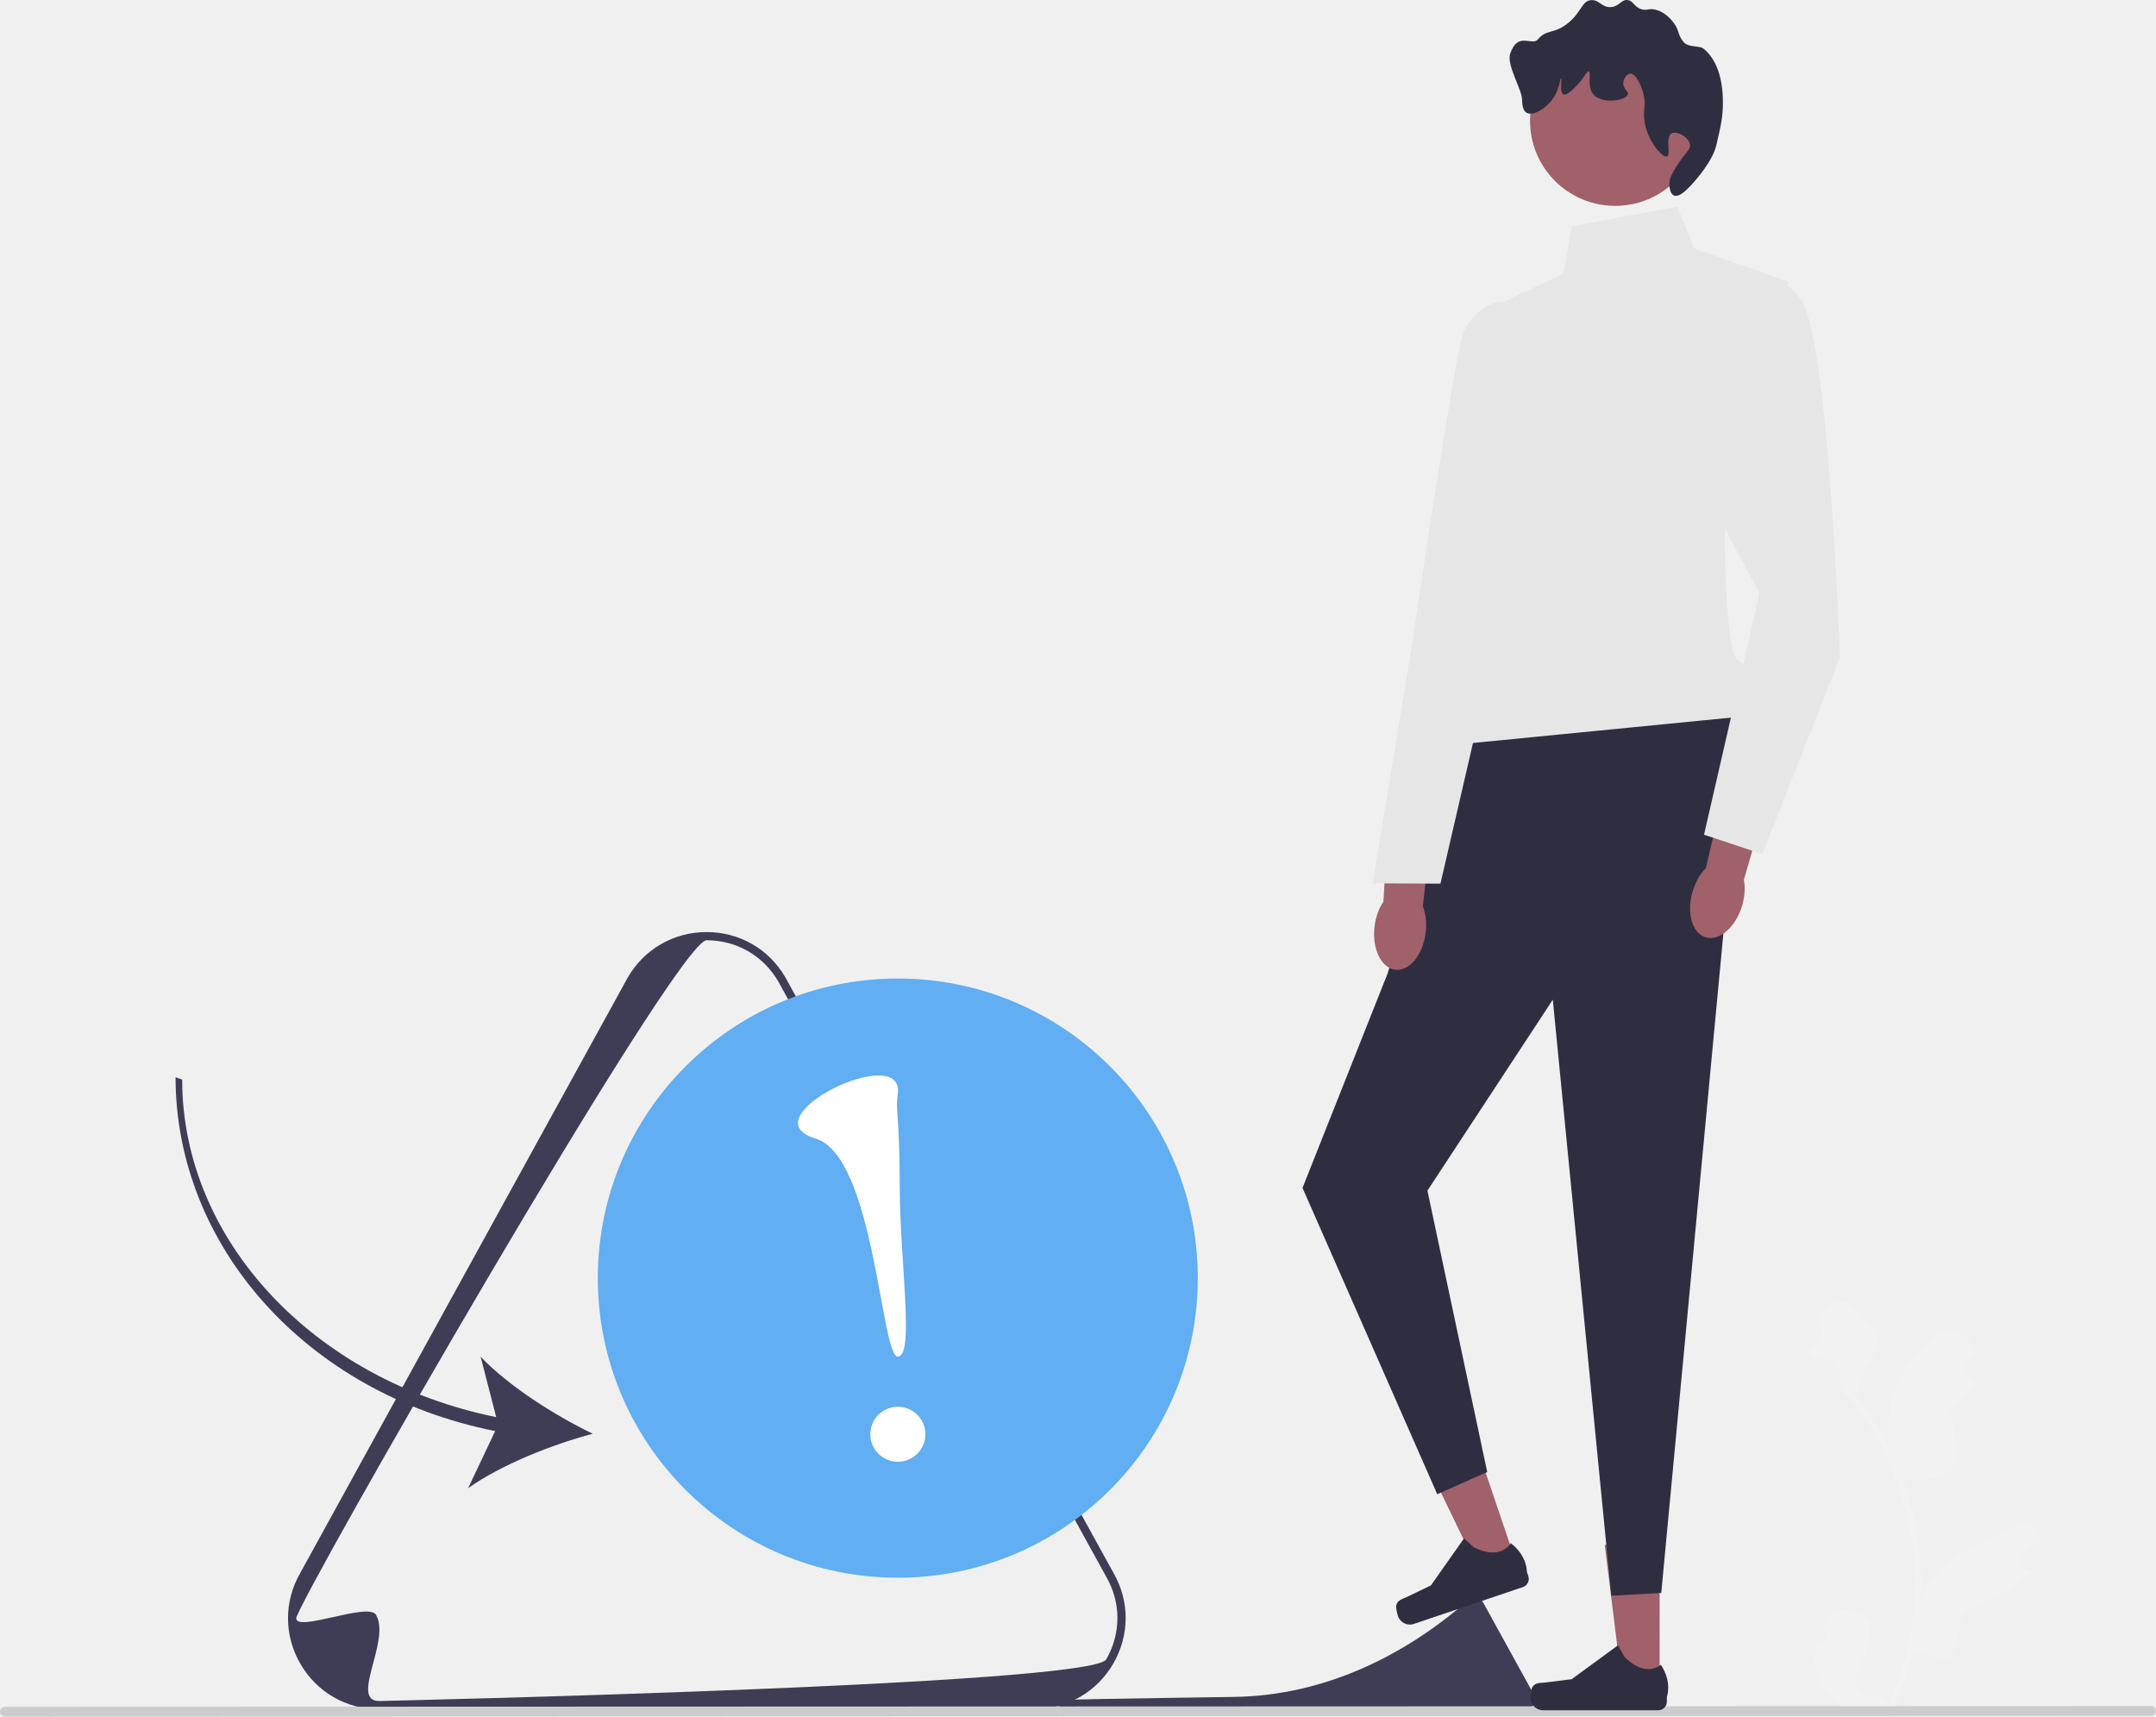
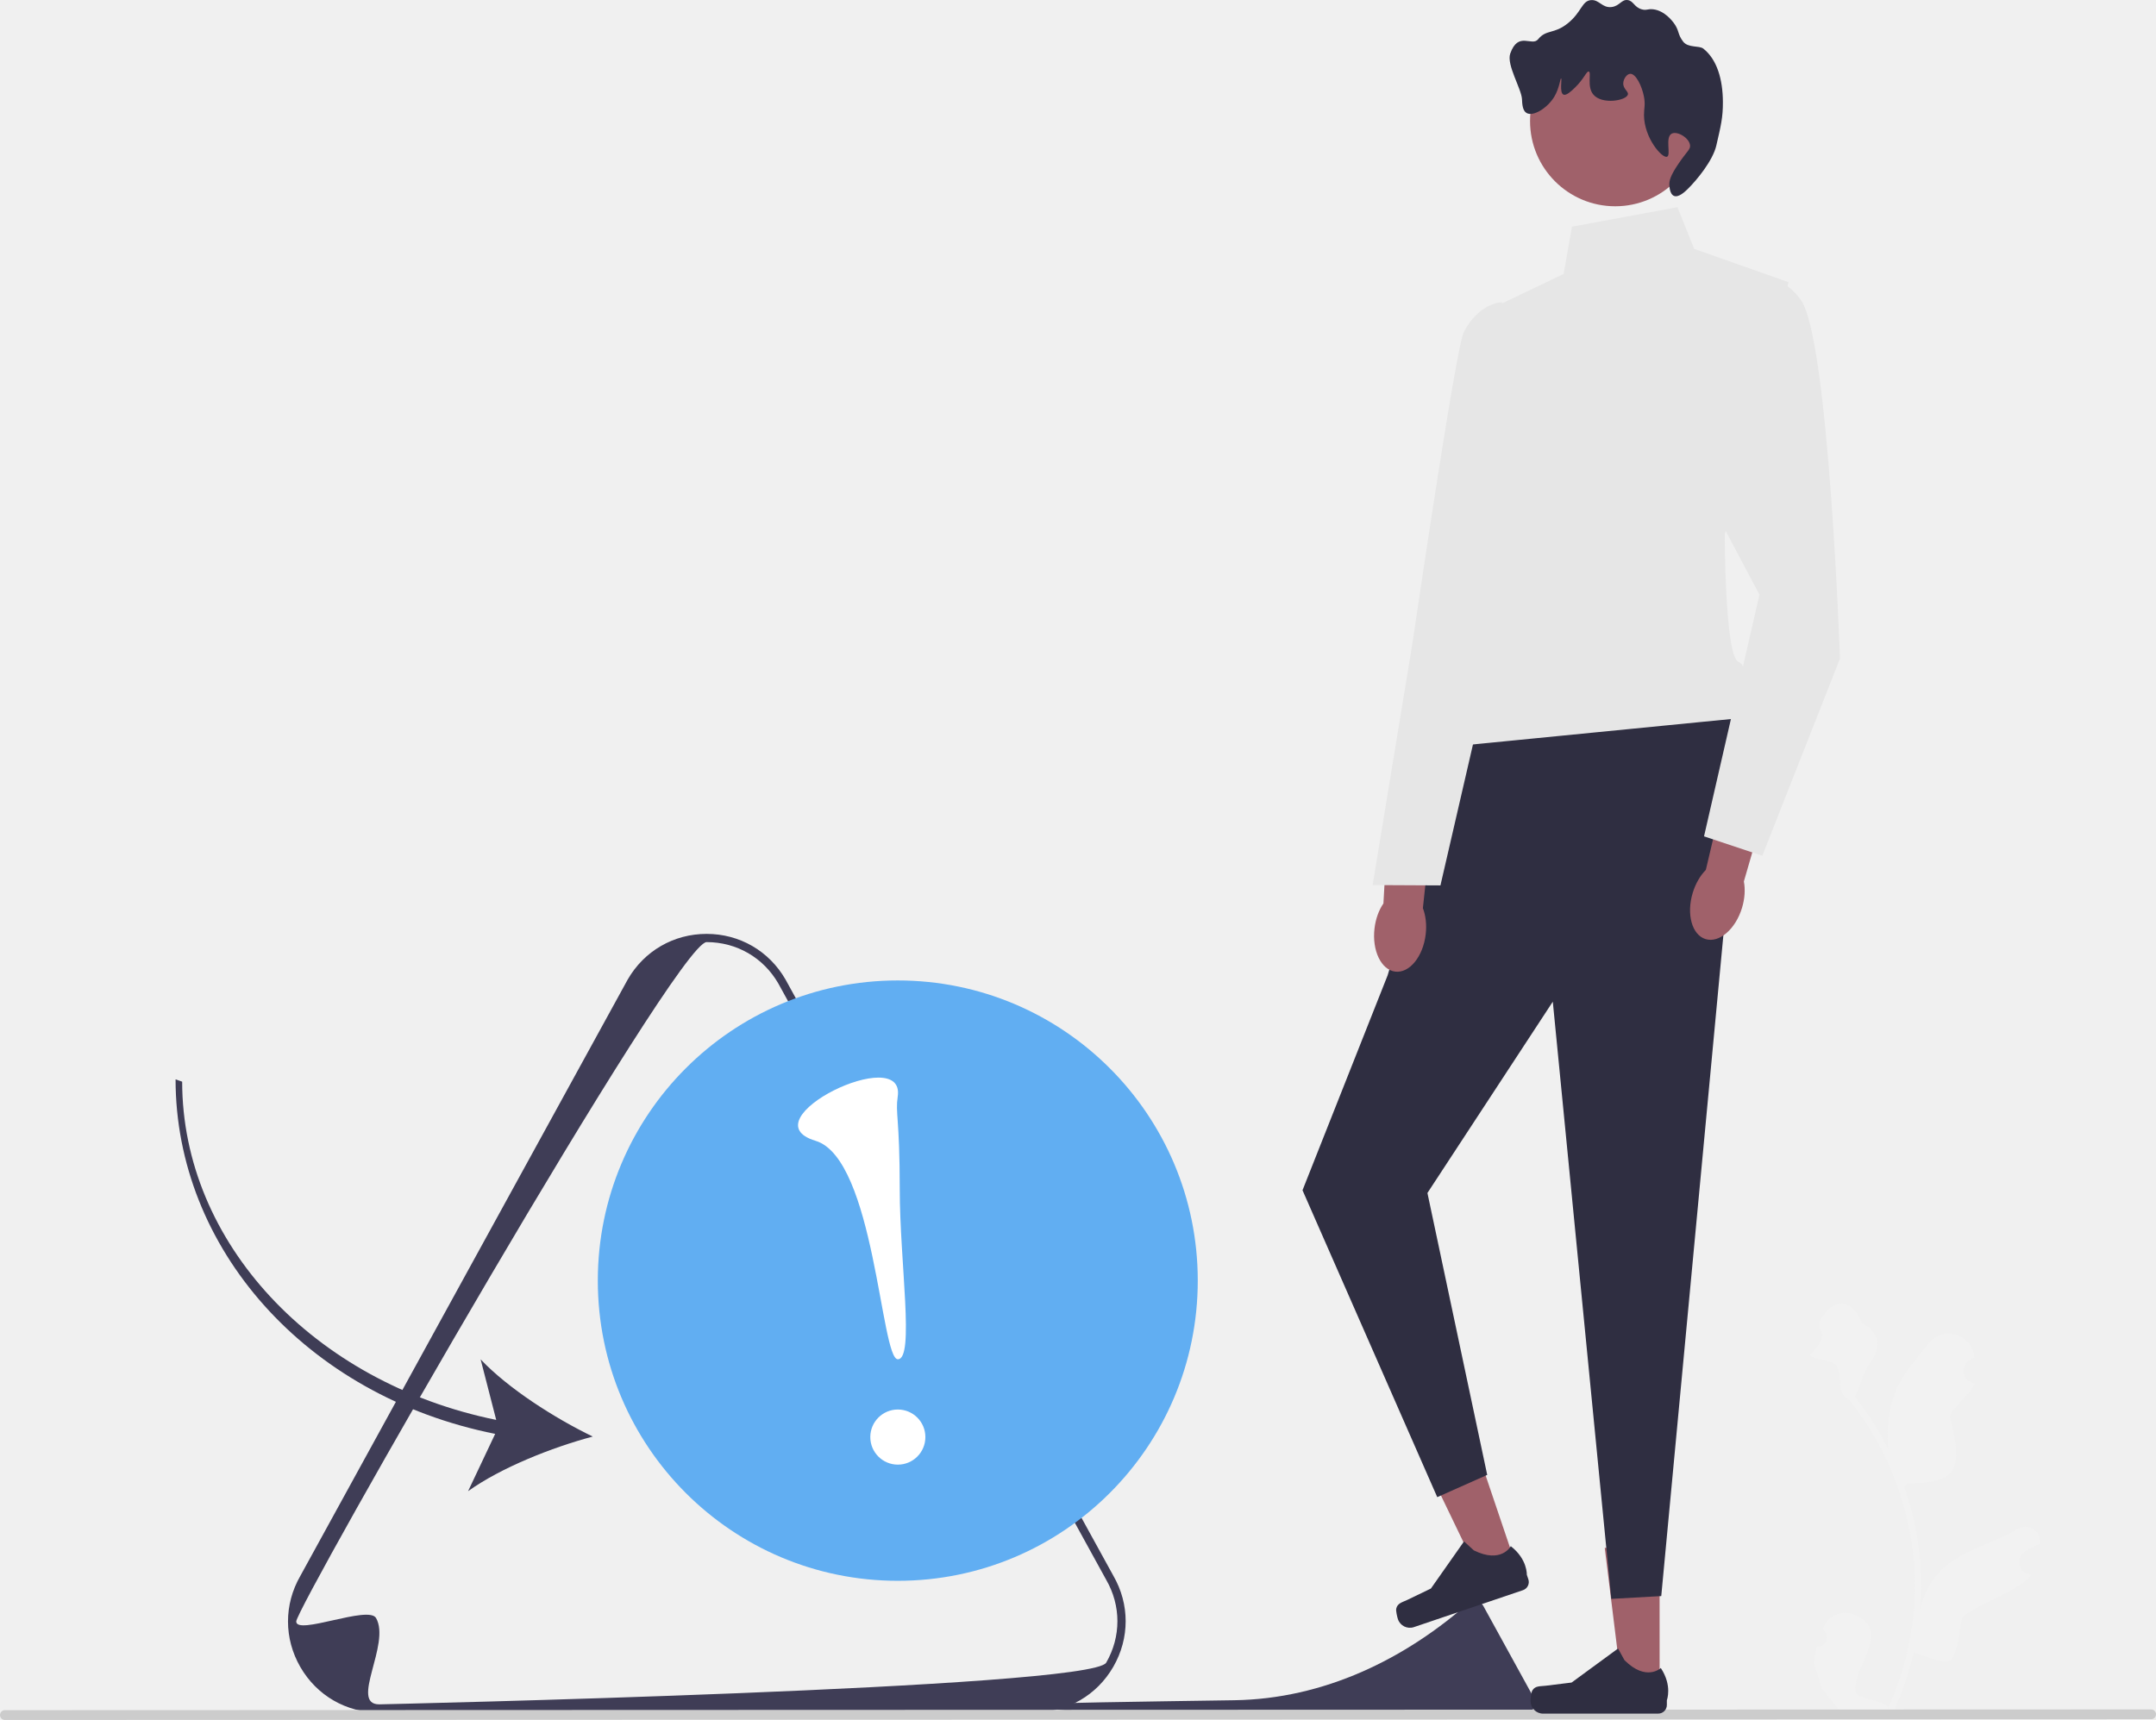
- <svg xmlns="http://www.w3.org/2000/svg" width="422" height="336" viewBox="0 0 422 336" fill="none">
-   <g clip-path="url(#clip0_4385_3693)">
-     <path d="M355.647 321.706C357.309 321.81 358.226 319.747 356.969 318.546L356.843 318.05C356.86 318.01 356.876 317.97 356.893 317.931C357.884 315.569 360.613 314.451 362.983 315.429C370.474 318.523 362.565 325.631 363.159 330.441C363.368 332.101 369.879 332.193 369.511 333.822C372.973 326.261 374.794 318.006 374.791 309.704C374.79 307.618 374.675 305.533 374.441 303.452C374.248 301.75 373.982 300.059 373.639 298.383C371.781 289.325 367.763 280.698 361.968 273.493C359.183 271.974 360.881 269.597 359.478 266.749C358.973 265.722 354.476 265.699 354.289 264.573C354.49 264.599 357.397 261.584 356.437 260.093C355.805 259.112 356.002 257.863 356.813 257.024C356.893 256.942 356.968 256.855 357.037 256.762C359.435 253.513 362.74 254.079 364.466 258.493C368.153 260.349 368.189 263.43 365.929 266.394C364.491 268.28 364.294 270.831 363.032 272.849C363.162 273.015 363.298 273.176 363.427 273.342C365.81 276.392 367.871 279.671 369.609 283.115C369.117 279.287 369.84 274.674 371.074 271.7C372.489 268.287 375.151 265.416 377.483 262.465C380.268 258.939 385.937 260.539 386.43 265.003C386.434 265.046 386.439 265.088 386.443 265.131C386.099 265.326 385.761 265.532 385.431 265.751C383.549 266.994 384.201 269.907 386.431 270.25L386.482 270.257C386.357 271.497 381.951 275.404 381.64 276.613C384.62 288.107 382.39 289.625 373.222 289.817L372.741 290.502C373.609 292.997 374.309 295.551 374.834 298.139C375.328 300.541 375.672 302.969 375.865 305.408C376.105 308.484 376.085 311.577 375.826 314.648L375.842 314.539C376.501 311.156 378.339 307.996 381.008 305.805C384.985 302.541 390.604 301.337 394.895 298.712C396.96 297.449 399.608 299.08 399.248 301.472L399.23 301.586C398.592 301.846 397.968 302.147 397.366 302.484C397.021 302.679 396.682 302.886 396.352 303.104C394.471 304.348 395.123 307.262 397.353 307.603L397.404 307.611C397.44 307.616 397.472 307.621 397.508 307.626C396.413 310.226 385.978 313.893 384.067 315.974C382.208 326.014 383.121 325.715 374.567 322.795H374.562C373.628 326.863 372.263 330.838 370.509 334.626L356.015 334.631C355.963 334.47 355.916 334.304 355.869 334.143C357.209 334.226 358.56 334.147 359.879 333.903C358.804 332.586 357.728 331.258 356.652 329.94C356.626 329.914 356.605 329.888 356.584 329.862L356.568 329.842L355.076 324.936C355.194 323.848 355.386 322.768 355.647 321.706Z" fill="#F2F2F2" />
-     <path d="M202.482 334.514L74.228 334.558C67.785 334.56 62.014 331.235 58.79 325.663C57.178 322.877 56.372 319.82 56.371 316.763C56.37 313.706 57.175 310.649 58.784 307.862L122.87 191.343C126.09 185.769 131.86 182.44 138.303 182.438C144.746 182.435 150.517 185.76 153.741 191.332L217.916 307.822C219.524 310.6 220.328 313.653 220.328 316.709C220.328 319.764 219.524 322.821 217.914 325.608C214.695 331.182 208.925 334.512 202.482 334.514ZM57.983 316.761C57.983 319.544 72.135 313.548 73.602 316.082C76.534 321.151 68.366 332.953 74.228 332.951C74.228 332.951 213.592 329.876 216.521 324.805C217.985 322.27 218.717 319.488 218.716 316.707C218.715 313.926 217.982 311.145 216.515 308.611L152.34 192.122C149.415 187.067 144.165 184.042 138.303 184.044C132.444 184.046 57.983 313.978 57.983 316.761Z" fill="#3F3D56" />
-     <path d="M203.906 332.906C202.299 336.12 277.593 335.132 278.483 335.132C278.483 335.132 299.646 334.665 300.091 333.895C300.313 333.51 300.424 333.087 300.424 332.665C300.424 332.243 300.312 331.82 300.09 331.436L290.344 313.746C289.9 312.979 289.103 312.519 288.213 312.52C288.176 312.52 288.121 312.552 288.051 312.615C275.05 324.218 259.029 331.889 241.596 332.148C223.059 332.423 204.008 332.702 203.906 332.906Z" fill="#3F3D56" />
-     <path d="M6.02041e-08 335.045C0 335.575 0.427 336.001 0.958 336L421.043 335.855C421.574 335.855 422 335.429 422 334.899C422 334.369 421.573 333.943 421.043 333.943L0.957 334.088C0.426 334.089 -0 334.515 6.02041e-08 335.045Z" fill="#CCCCCC" />
-     <path d="M324.845 330.404L317.57 330.406L314.1 302.382L324.837 302.379L324.845 330.404Z" fill="#A0616A" />
-     <path d="M299.921 330.248C299.694 330.629 299.575 331.859 299.575 332.302C299.576 333.664 300.681 334.768 302.045 334.767L324.574 334.76C325.505 334.759 326.259 334.006 326.258 333.077L326.258 332.14C326.258 332.14 327.371 329.324 325.076 325.854C325.076 325.854 322.225 328.573 317.962 324.318L316.705 322.045L307.61 328.692L302.569 329.314C301.466 329.45 300.488 329.294 299.921 330.248Z" fill="#2F2E41" />
-     <path d="M296.95 306.435L290.059 308.764L277.785 283.326L287.956 279.889L296.95 306.435Z" fill="#A0616A" />
-     <path d="M273.289 314.259C273.196 314.692 273.478 315.896 273.62 316.315C274.057 317.605 275.459 318.297 276.751 317.86L298.091 310.647C298.972 310.349 299.444 309.394 299.146 308.514L298.845 307.626C298.845 307.626 298.997 304.603 295.71 302.05C295.71 302.05 293.881 305.537 288.478 302.87L286.558 301.119L280.075 310.325L275.498 312.527C274.497 313.009 273.52 313.173 273.289 314.259Z" fill="#2F2E41" />
-     <path d="M285.714 143.864L271.603 190.537L254.945 232.519L281.318 292.473L291.096 288.128L279.395 233.053L303.933 195.681L315.383 312.347L325.163 311.801L338.426 170.979L340.317 140.318L285.714 143.864Z" fill="#2F2E41" />
-     <path d="M328.329 40.475L307.684 44.28L306.057 53.506L293.563 59.479L287.066 127.313C287.066 127.313 276.204 141.425 284.899 145.764L340.317 140.318C340.317 140.318 343.03 130.285 340.313 129.333C337.596 128.381 337.588 104.414 337.588 104.414L350.067 55.119L331.592 48.613L328.329 40.475Z" fill="#E6E6E6" />
-     <path d="M316.152 40.297C325.359 40.297 332.824 32.843 332.824 23.647C332.824 14.451 325.359 6.996 316.152 6.996C306.945 6.996 299.48 14.451 299.48 23.647C299.48 32.843 306.945 40.297 316.152 40.297Z" fill="#A0616A" />
-     <path d="M327.192 26.117C325.862 26.845 327.124 30.318 326.292 30.618C325.331 30.965 321.827 26.981 321.784 22.519C321.77 21.169 322.082 20.52 321.782 18.919C321.391 16.825 320.189 14.354 319.077 14.42C318.418 14.459 317.774 15.389 317.726 16.22C317.659 17.385 318.791 17.843 318.628 18.47C318.317 19.665 313.562 20.489 311.869 18.472C310.542 16.891 311.56 14.115 310.967 13.973C310.529 13.868 310.06 15.396 308.264 17.123C307.588 17.774 306.582 18.742 306.012 18.474C305.188 18.087 305.787 15.361 305.56 15.324C305.373 15.294 305.255 17.211 304.21 18.925C302.867 21.127 300.096 22.824 298.804 22.077C298.012 21.619 297.949 20.345 297.902 19.377C297.802 17.338 294.835 12.648 295.602 10.467C297.164 6.028 299.841 9.157 301.052 7.676C302.691 5.67 304.161 6.748 306.908 4.524C309.592 2.35 309.615 0.166 311.412 0.022C313.031 -0.108 313.606 1.617 315.468 1.37C317.045 1.162 317.388 -0.175 318.622 0.019C319.751 0.198 319.825 1.376 321.326 1.818C322.284 2.101 322.494 1.692 323.579 1.818C325.835 2.079 327.351 4.132 327.635 4.516C328.729 5.999 328.305 6.624 329.438 8.116C330.416 9.403 332.583 8.856 333.397 9.499C336.059 11.599 337.203 15.471 337.226 19.885C337.242 22.973 336.839 24.532 335.939 28.429C335.257 31.388 332.093 35.212 330.35 36.917C329.882 37.374 328.569 38.657 327.647 38.268C326.772 37.898 326.746 36.237 326.745 36.018C326.741 35.264 326.942 34.33 328.546 31.967C330.23 29.485 330.899 29.201 330.797 28.366C330.617 26.89 328.252 25.538 327.192 26.117Z" fill="#2F2E41" />
-     <path d="M269.039 181.354C268.521 185.694 270.342 189.48 273.107 189.81C275.872 190.139 278.534 186.888 279.053 182.548C279.281 180.649 279.059 178.855 278.507 177.411L280.474 158.994L271.801 158.256L270.782 176.49C269.905 177.763 269.267 179.454 269.039 181.354Z" fill="#A0616A" />
-     <path d="M293.97 59.041C293.97 59.041 289.476 59.105 286.501 64.908C284.92 67.992 276.462 125.66 276.462 125.66L268.67 172.902L281.943 172.968L292.286 128.23L300.986 102.282L293.97 59.041Z" fill="#E6E6E6" />
-     <path d="M331.321 174.422C330.05 178.604 331.18 182.65 333.845 183.457C336.509 184.265 339.7 181.53 340.971 177.347C341.528 175.516 341.624 173.712 341.333 172.194L346.496 154.404L338.085 152.162L333.888 169.937C332.801 171.038 331.877 172.591 331.321 174.422Z" fill="#A0616A" />
-     <path d="M340.559 55.936C340.559 55.936 347.078 51.05 352.514 58.645C357.949 66.24 360.144 128.644 360.144 128.644L344.944 167.177L333.533 163.383L344.383 116.168L325.354 80.36L340.559 55.936Z" fill="#E6E6E6" />
-     <path d="M175.727 308.816C208.154 308.816 234.442 282.561 234.442 250.175C234.442 217.788 208.154 191.533 175.727 191.533C143.299 191.533 117.012 217.788 117.012 250.175C117.012 282.561 143.299 308.816 175.727 308.816Z" fill="#61AEF2" />
-     <path d="M175.738 286.122C178.715 286.122 181.129 283.711 181.129 280.738C181.129 277.764 178.715 275.354 175.738 275.354C172.76 275.354 170.347 277.764 170.347 280.738C170.347 283.711 172.76 286.122 175.738 286.122Z" fill="white" />
-     <path d="M175.715 214.226C175.22 217.513 176.107 218.201 176.112 232.369C176.117 246.538 179.06 265.534 175.733 265.535C172.405 265.537 171.188 226.332 159.633 222.862C146.047 218.782 177.318 203.587 175.715 214.226Z" fill="white" />
-     <path d="M96.922 280.114L91.618 291.309C98.031 286.716 108.047 282.757 116.019 280.636C108.591 277.053 99.503 271.276 94.074 265.557L97.125 277.385C61.354 270.108 35.666 242.701 35.655 211.305L34.363 210.861C34.375 243.655 59.707 272.685 96.922 280.114Z" fill="#3F3D56" />
+ <svg xmlns="http://www.w3.org/2000/svg" width="297" height="237" viewBox="0 0 297 237" fill="none">
+   <g clip-path="url(#clip0_4804_2149)">
+     <path d="M250.301 226.917C251.471 226.99 252.117 225.536 251.232 224.688L251.144 224.338C251.155 224.31 251.167 224.282 251.178 224.254C251.876 222.588 253.797 221.8 255.464 222.49C260.737 224.672 255.17 229.686 255.589 233.078C255.735 234.25 260.318 234.314 260.059 235.463C262.496 230.13 263.777 224.307 263.775 218.452C263.774 216.98 263.693 215.509 263.528 214.042C263.393 212.841 263.206 211.648 262.964 210.466C261.657 204.077 258.828 197.992 254.75 192.91C252.79 191.838 253.985 190.162 252.998 188.153C252.643 187.428 249.478 187.412 249.346 186.618C249.487 186.636 251.533 184.51 250.858 183.458C250.413 182.766 250.551 181.885 251.122 181.293C251.178 181.235 251.231 181.174 251.28 181.108C252.967 178.817 255.293 179.216 256.509 182.329C259.103 183.638 259.129 185.812 257.538 187.902C256.526 189.232 256.387 191.032 255.499 192.456C255.591 192.573 255.686 192.686 255.777 192.803C257.454 194.955 258.905 197.267 260.128 199.697C259.781 196.996 260.29 193.743 261.159 191.645C262.155 189.238 264.029 187.213 265.67 185.131C267.63 182.644 271.619 183.773 271.966 186.921C271.969 186.951 271.973 186.981 271.976 187.012C271.733 187.149 271.495 187.295 271.263 187.449C269.939 188.326 270.398 190.38 271.967 190.622L272.003 190.627C271.915 191.502 268.814 194.258 268.595 195.11C270.693 203.218 269.123 204.288 262.671 204.424L262.332 204.907C262.943 206.667 263.435 208.469 263.805 210.294C264.153 211.988 264.395 213.701 264.531 215.421C264.7 217.591 264.686 219.772 264.504 221.939L264.515 221.862C264.978 219.476 266.272 217.247 268.15 215.702C270.949 213.399 274.904 212.55 277.924 210.698C279.377 209.807 281.241 210.957 280.988 212.645L280.975 212.725C280.526 212.909 280.087 213.121 279.663 213.359C279.42 213.496 279.182 213.642 278.949 213.796C277.625 214.674 278.084 216.729 279.654 216.969L279.69 216.975C279.715 216.978 279.737 216.982 279.763 216.986C278.992 218.819 271.648 221.406 270.303 222.874C268.995 229.956 269.638 229.745 263.617 227.685H263.614C262.956 230.554 261.996 233.358 260.761 236.03L250.56 236.034C250.524 235.92 250.491 235.803 250.458 235.69C251.401 235.748 252.352 235.693 253.28 235.52C252.523 234.591 251.766 233.654 251.009 232.725C250.991 232.707 250.976 232.688 250.961 232.67L250.95 232.656L249.9 229.195C249.982 228.428 250.118 227.666 250.301 226.917Z" fill="#F2F2F2" />
+     <path d="M142.505 235.952L52.241 235.983C47.706 235.984 43.645 233.639 41.376 229.709C40.241 227.743 39.674 225.588 39.673 223.431C39.672 221.275 40.239 219.119 41.371 217.153L86.475 134.965C88.741 131.033 92.801 128.685 97.336 128.684C101.871 128.682 105.933 131.027 108.202 134.958L153.367 217.124C154.499 219.084 155.065 221.238 155.065 223.393C155.065 225.548 154.499 227.704 153.366 229.67C151.1 233.602 147.04 235.95 142.505 235.952ZM40.808 223.43C40.808 225.392 50.768 221.163 51.8 222.951C53.864 226.526 48.115 234.851 52.241 234.85C52.241 234.85 150.324 232.681 152.385 229.104C153.416 227.315 153.931 225.353 153.93 223.392C153.93 221.43 153.413 219.469 152.381 217.681L107.215 135.514C105.157 131.949 101.462 129.815 97.336 129.817C93.213 129.818 40.808 221.467 40.808 223.43Z" fill="#3F3D56" />
+     <path d="M143.507 234.817C142.376 237.084 195.367 236.387 195.994 236.387C195.994 236.387 210.888 236.058 211.201 235.515C211.358 235.243 211.436 234.945 211.436 234.647C211.436 234.349 211.357 234.052 211.2 233.78L204.342 221.303C204.029 220.761 203.468 220.437 202.842 220.438C202.816 220.438 202.777 220.461 202.727 220.505C193.578 228.689 182.302 234.1 170.033 234.282C156.987 234.476 143.579 234.673 143.507 234.817Z" fill="#3F3D56" />
+     <path d="M4.23711e-08 236.326C0 236.7 0.3 237 0.674 237L296.327 236.897C296.7 236.897 297 236.597 297 236.223C297 235.849 296.7 235.549 296.326 235.549L0.673 235.651C0.3 235.651 -0 235.952 4.23711e-08 236.326Z" fill="#CCCCCC" />
+     <path d="M228.623 233.053L223.503 233.054L221.061 213.287L228.617 213.285L228.623 233.053Z" fill="#A0616A" />
+     <path d="M211.081 232.943C210.922 233.211 210.838 234.079 210.838 234.391C210.839 235.352 211.617 236.13 212.577 236.13L228.433 236.125C229.087 236.124 229.618 235.593 229.618 234.938L229.618 234.277C229.618 234.277 230.401 232.291 228.785 229.843C228.785 229.843 226.779 231.761 223.779 228.76L222.894 227.156L216.494 231.845L212.945 232.283C212.169 232.379 211.481 232.269 211.081 232.943Z" fill="#2F2E41" />
+     <path d="M208.991 216.146L204.142 217.789L195.503 199.846L202.661 197.422L208.991 216.146Z" fill="#A0616A" />
+     <path d="M192.339 221.666C192.274 221.972 192.472 222.82 192.572 223.116C192.88 224.026 193.866 224.514 194.775 224.206L209.794 219.118C210.414 218.908 210.747 218.234 210.537 217.613L210.325 216.987C210.325 216.987 210.432 214.855 208.118 213.054C208.118 213.054 206.831 215.514 203.029 213.633L201.677 212.397L197.114 218.891L193.893 220.444C193.189 220.784 192.501 220.9 192.339 221.666Z" fill="#2F2E41" />
+     <path d="M201.083 101.476L191.152 134.397L179.428 164.009L197.989 206.298L204.871 203.233L196.636 164.386L213.906 138.025L221.964 220.316L228.847 219.931L238.181 120.601L239.512 98.975L201.083 101.476Z" fill="#2F2E41" />
+     <path d="M231.075 28.549L216.545 31.233L215.401 37.74L206.607 41.954L202.035 89.801C202.035 89.801 194.39 99.755 200.51 102.815L239.512 98.974C239.512 98.974 241.422 91.897 239.51 91.225C237.597 90.554 237.592 73.649 237.592 73.649L246.375 38.878L233.372 34.289L231.075 28.549Z" fill="#E6E6E6" />
+     <path d="M222.505 28.424C228.985 28.424 234.238 23.166 234.238 16.679C234.238 10.193 228.985 4.935 222.505 4.935C216.025 4.935 210.772 10.193 210.772 16.679C210.772 23.166 216.025 28.424 222.505 28.424Z" fill="#A0616A" />
+     <path d="M230.275 18.422C229.339 18.935 230.227 21.385 229.642 21.596C228.966 21.841 226.499 19.031 226.469 15.884C226.46 14.931 226.679 14.474 226.468 13.345C226.192 11.867 225.347 10.125 224.564 10.171C224.1 10.198 223.647 10.855 223.613 11.441C223.566 12.262 224.363 12.586 224.248 13.028C224.029 13.871 220.683 14.452 219.491 13.03C218.557 11.914 219.274 9.956 218.856 9.856C218.548 9.782 218.218 10.86 216.954 12.078C216.478 12.537 215.77 13.22 215.369 13.031C214.789 12.758 215.21 10.835 215.051 10.809C214.919 10.788 214.836 12.14 214.1 13.349C213.155 14.902 211.206 16.099 210.296 15.572C209.738 15.249 209.694 14.351 209.661 13.668C209.59 12.23 207.502 8.922 208.043 7.383C209.142 4.252 211.026 6.459 211.878 5.414C213.031 3.999 214.066 4.76 216 3.191C217.888 1.658 217.905 0.117 219.17 0.015C220.309 -0.076 220.714 1.14 222.024 0.967C223.134 0.82 223.375 -0.124 224.243 0.014C225.038 0.139 225.091 0.97 226.147 1.283C226.821 1.482 226.969 1.193 227.732 1.282C229.32 1.467 230.387 2.914 230.587 3.186C231.357 4.231 231.058 4.672 231.856 5.725C232.544 6.632 234.069 6.247 234.642 6.7C236.516 8.181 237.321 10.913 237.337 14.026C237.348 16.204 237.065 17.304 236.432 20.053C235.951 22.14 233.725 24.837 232.497 26.039C232.168 26.362 231.244 27.267 230.595 26.992C229.98 26.732 229.961 25.56 229.96 25.405C229.958 24.873 230.099 24.215 231.228 22.548C232.413 20.797 232.884 20.598 232.812 20.008C232.685 18.967 231.021 18.013 230.275 18.422Z" fill="#2F2E41" />
+     <path d="M189.347 127.92C188.982 130.981 190.264 133.651 192.21 133.884C194.156 134.116 196.03 131.823 196.395 128.762C196.555 127.422 196.399 126.157 196.01 125.138L197.395 112.148L191.291 111.627L190.574 124.489C189.956 125.387 189.507 126.58 189.347 127.92Z" fill="#A0616A" />
+     <path d="M206.893 41.645C206.893 41.645 203.731 41.691 201.637 45.784C200.524 47.959 194.571 88.636 194.571 88.636L189.088 121.958L198.429 122.005L205.708 90.448L211.831 72.146L206.893 41.645Z" fill="#E6E6E6" />
+     <path d="M233.181 123.03C232.287 125.98 233.082 128.834 234.957 129.403C236.833 129.973 239.078 128.044 239.973 125.094C240.364 123.802 240.432 122.529 240.227 121.459L243.861 108.911L237.942 107.329L234.988 119.867C234.223 120.643 233.573 121.739 233.181 123.03Z" fill="#A0616A" />
+     <path d="M239.683 39.454C239.683 39.454 244.27 36.008 248.096 41.365C251.922 46.723 253.467 90.74 253.467 90.74L242.769 117.92L234.738 115.243L242.374 81.94L228.982 56.682L239.683 39.454Z" fill="#E6E6E6" />
+     <path d="M123.675 217.826C146.497 217.826 164.998 199.307 164.998 176.463C164.998 153.619 146.497 135.1 123.675 135.1C100.853 135.1 82.352 153.619 82.352 176.463C82.352 199.307 100.853 217.826 123.675 217.826Z" fill="#61AEF2" />
+     <path d="M123.682 201.818C125.778 201.818 127.476 200.118 127.476 198.02C127.476 195.923 125.778 194.223 123.682 194.223C121.587 194.223 119.888 195.923 119.888 198.02C119.888 200.118 121.587 201.818 123.682 201.818Z" fill="white" />
+     <path d="M123.666 151.106C123.317 153.424 123.942 153.909 123.945 163.903C123.949 173.897 126.02 187.297 123.678 187.297C121.336 187.298 120.48 159.645 112.348 157.197C102.786 154.32 124.794 143.602 123.666 151.106Z" fill="white" />
+     <path d="M68.213 197.581L64.48 205.477C68.993 202.237 76.043 199.444 81.653 197.949C76.426 195.421 70.03 191.346 66.209 187.312L68.356 195.655C43.181 190.522 25.102 171.191 25.094 149.046L24.185 148.732C24.193 171.863 42.022 192.34 68.213 197.581Z" fill="#3F3D56" />
  </g>
  <defs>
-     <clipPath id="clip0_4385_3693">
-       <rect width="422" height="336" fill="white" />
+     <clipPath id="clip0_4804_2149">
+       <rect width="297" height="237" fill="white" />
    </clipPath>
  </defs>
</svg>
